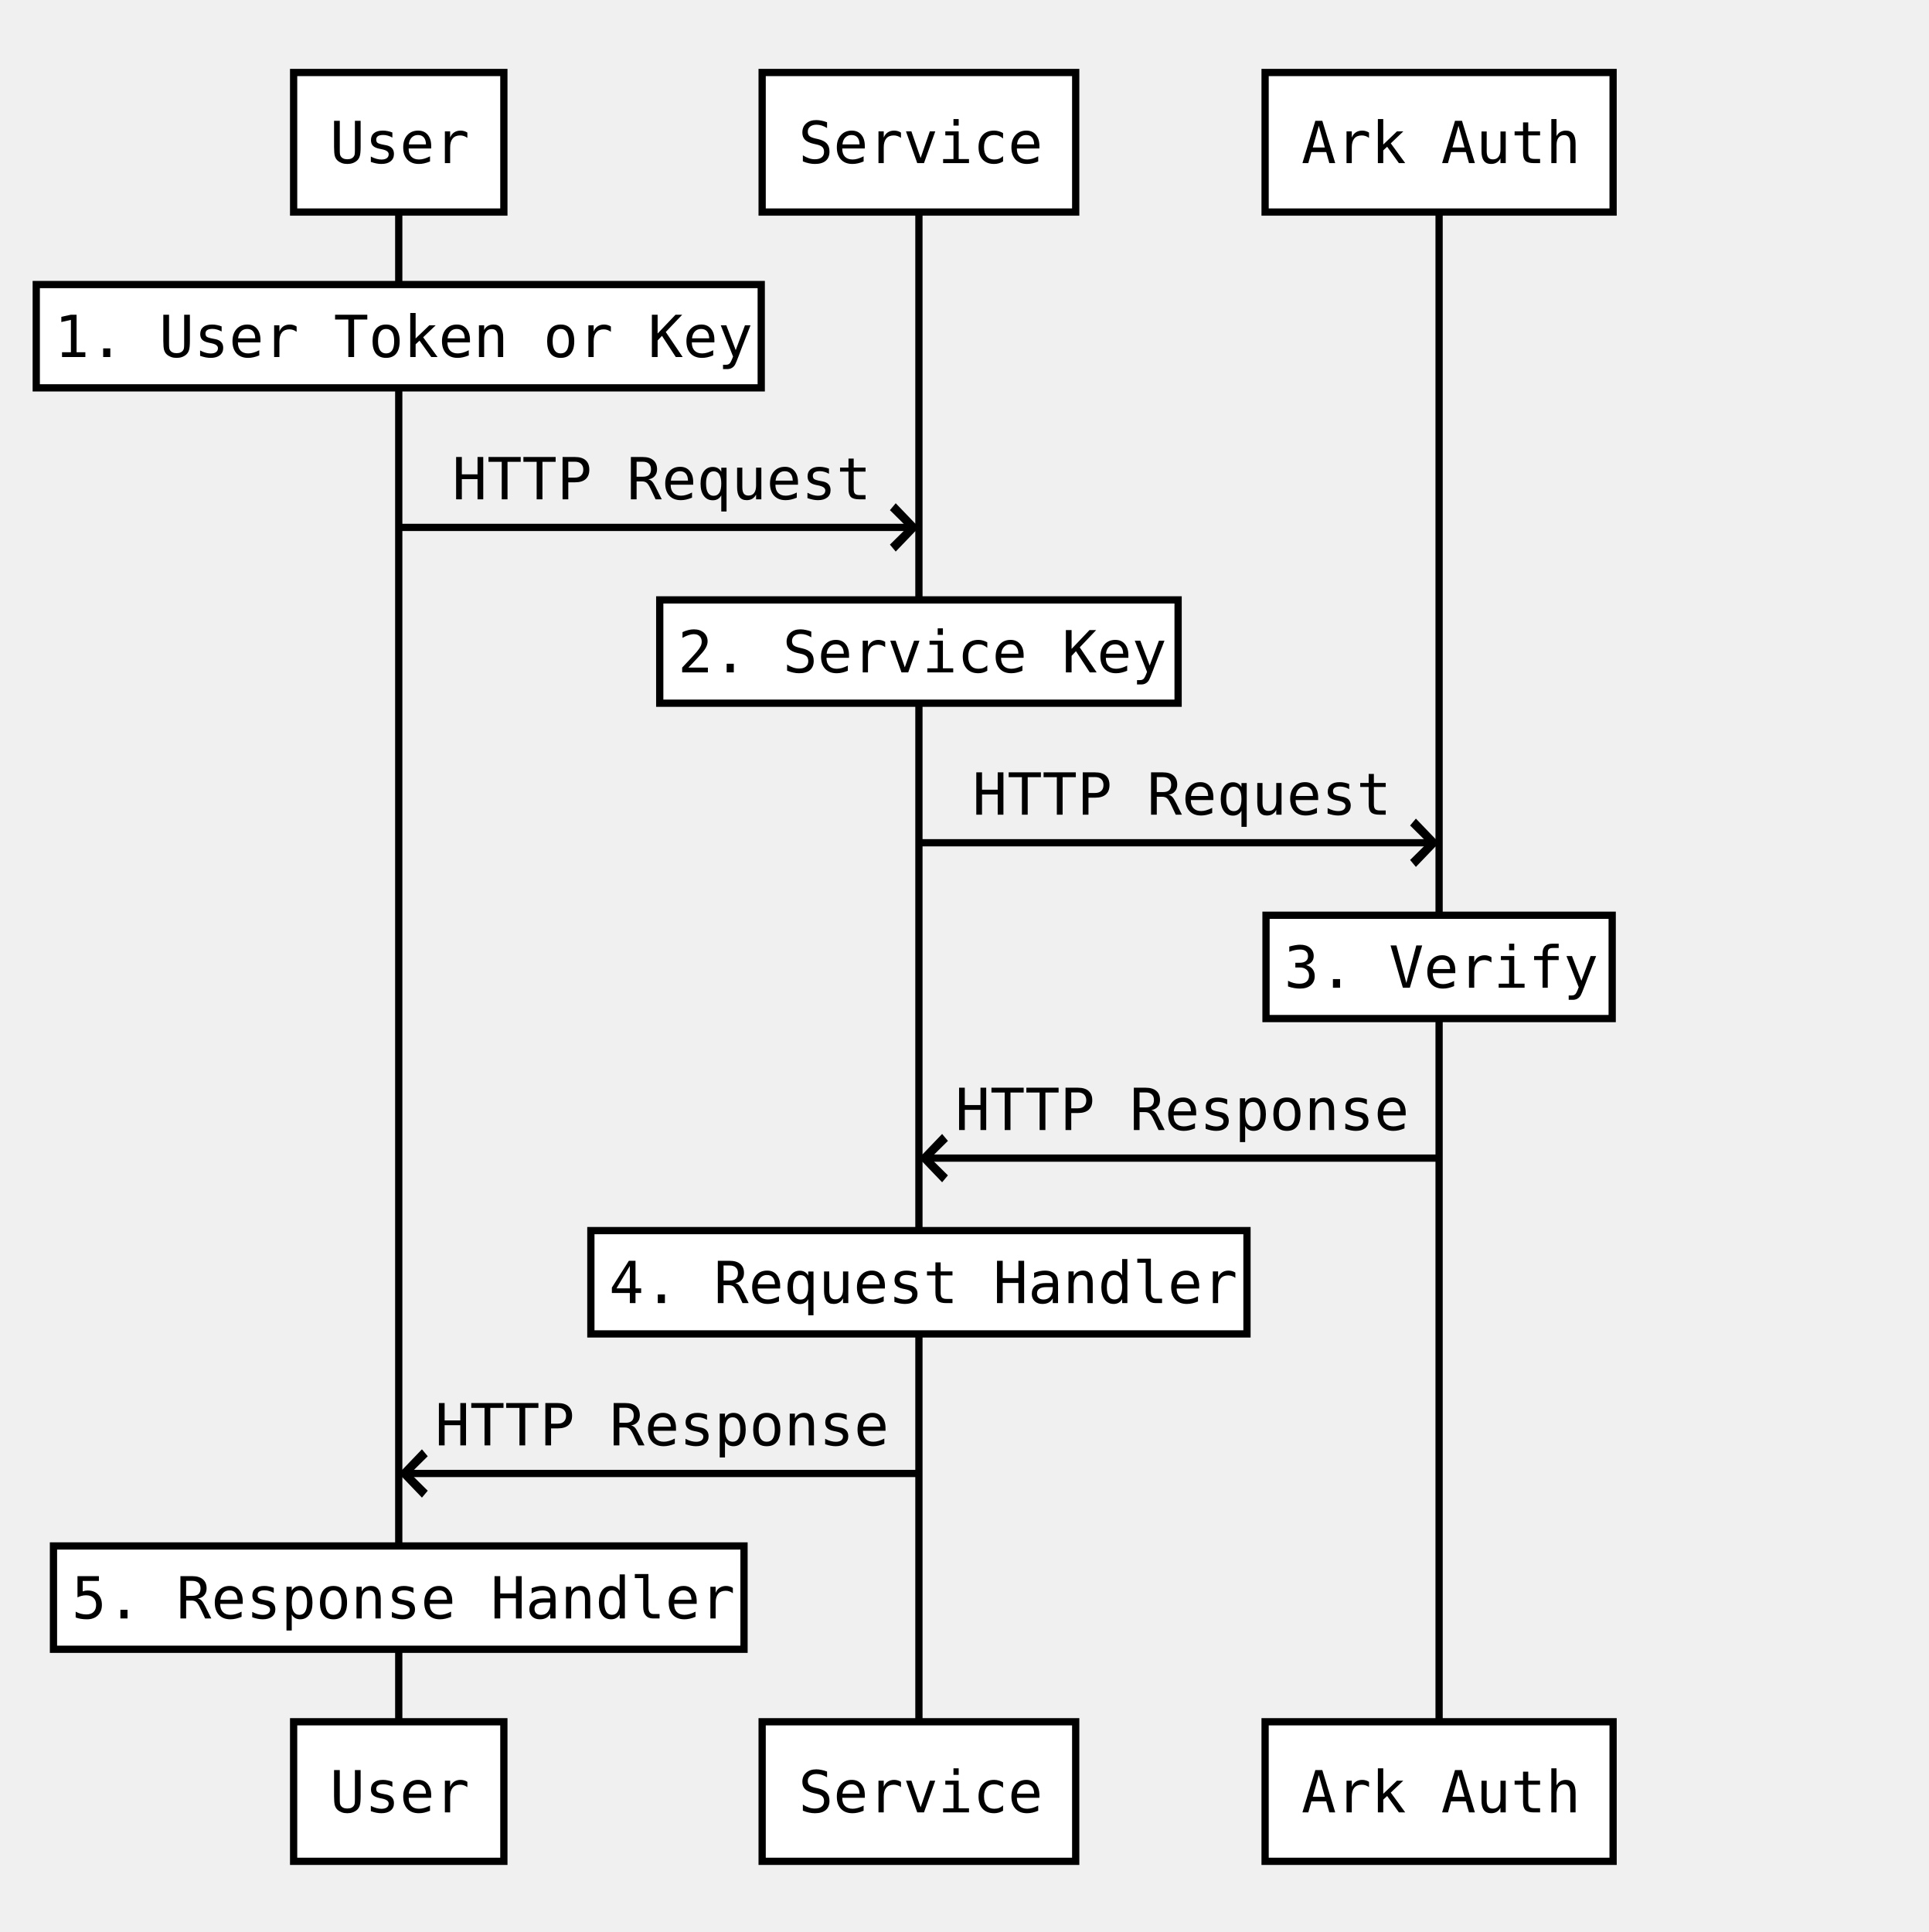
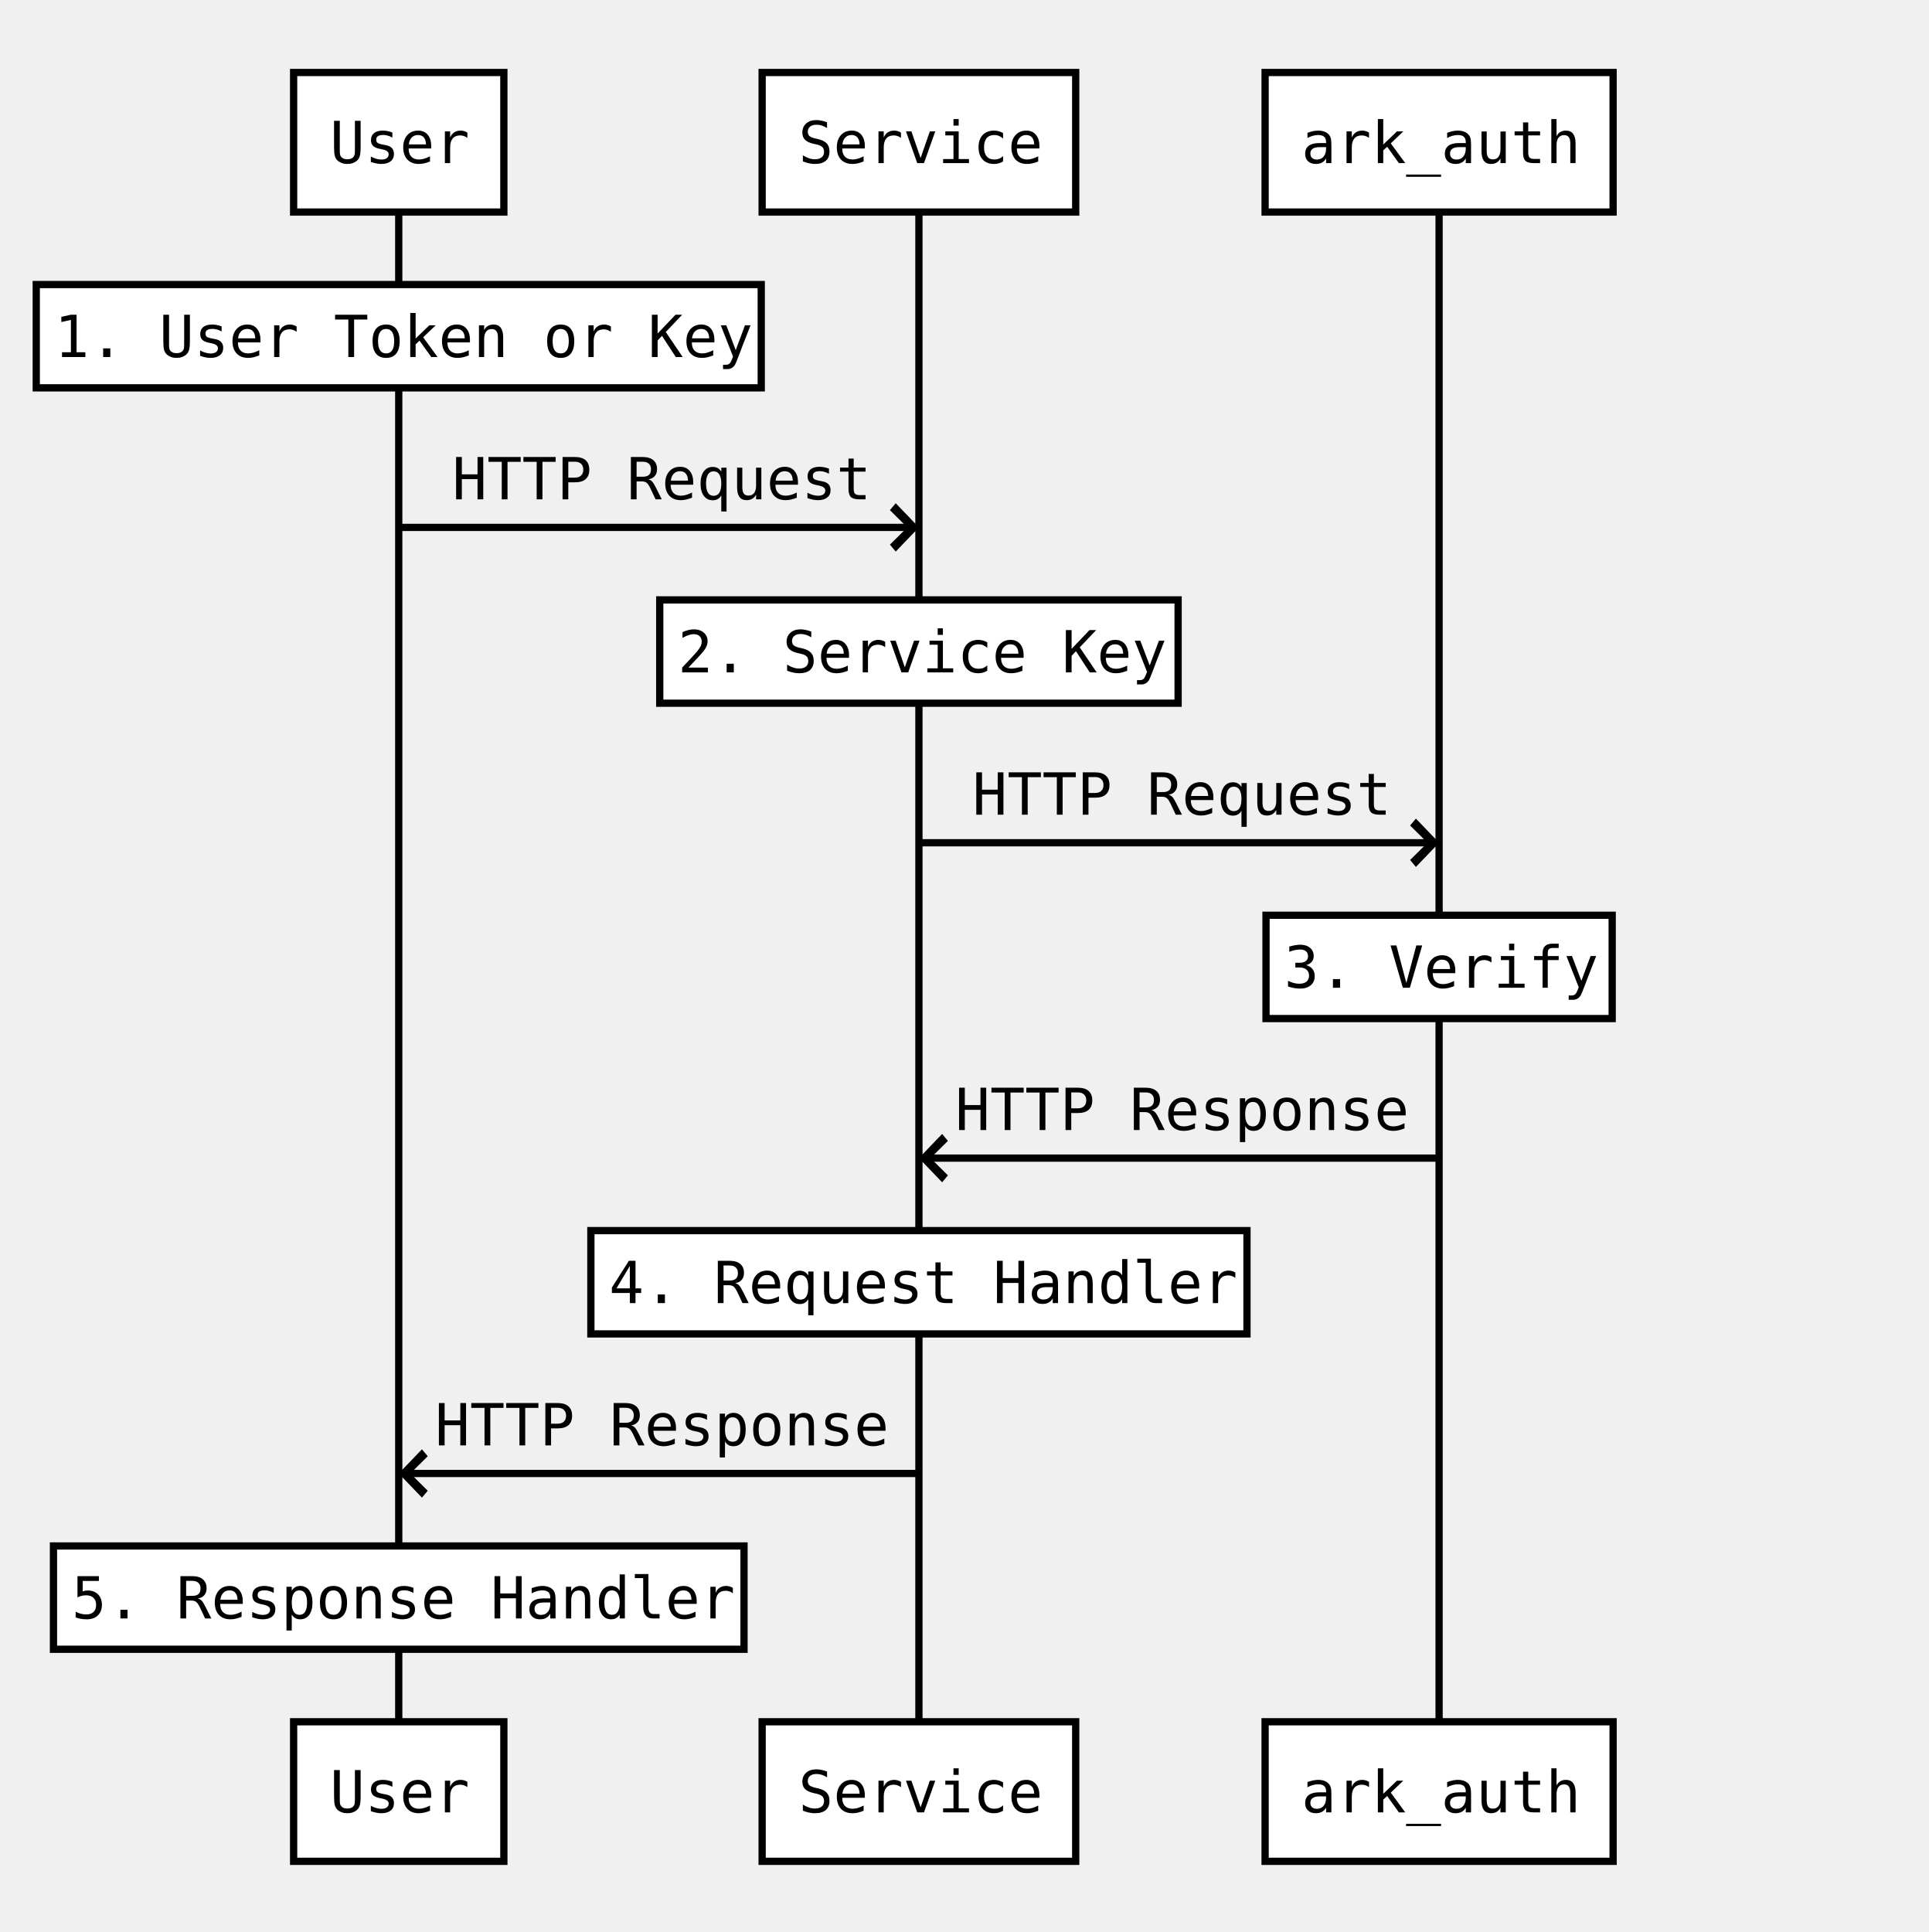
<svg xmlns="http://www.w3.org/2000/svg" width="532" height="533">
  <source>Note over User: 1. User Token or Key
User-&gt;&gt;Service: HTTP Request
Note over Service: 2. Service Key
- Service-&gt;&gt;Ark Auth: HTTP Request
- Note over Ark Auth: 3. Verify
- Ark Auth-&gt;&gt;Service: HTTP Response
+ Service-&gt;&gt;ark_auth: HTTP Request
+ Note over ark_auth: 3. Verify
+ ark_auth-&gt;&gt;Service: HTTP Response
Note over Service: 4. Request Handler
Service-&gt;&gt;User: HTTP Response
Note over User: 5. Response Handler</source>
  <defs>
    <marker viewBox="0 0 5 5" markerWidth="5" markerHeight="5" orient="auto" refX="5" refY="2.5" id="markerArrowBlock">
      <path d="M 0 0 L 5 2.5 L 0 5 z" />
    </marker>
    <marker viewBox="0 0 9.6 16" markerWidth="4" markerHeight="16" orient="auto" refX="9.6" refY="8" id="markerArrowOpen">
      <path d="M 9.6,8 1.92,16 0,13.7 5.76,8 0,2.286 1.92,0 9.6,8 z" />
    </marker>
  </defs>
  <g class="title" />
  <g class="actor">
    <rect x="81" y="20" width="58" height="38.5" style="stroke-width: 2;" stroke="#000000" fill="#ffffff" />
    <text x="91" y="45" style="font-size: 16px; font-family: Andale Mono, monospace;">
      <tspan x="91">User</tspan>
    </text>
  </g>
  <g class="actor">
    <rect x="81" y="475" width="58" height="38.5" style="stroke-width: 2;" stroke="#000000" fill="#ffffff" />
    <text x="91" y="500" style="font-size: 16px; font-family: Andale Mono, monospace;">
      <tspan x="91">User</tspan>
    </text>
  </g>
  <line x1="110" x2="110" y1="58.5" y2="475" style="stroke-width: 2;" stroke="#000000" fill="none" />
  <g class="actor">
    <rect x="210.25" y="20" width="86.5" height="38.5" style="stroke-width: 2;" stroke="#000000" fill="#ffffff" />
    <text x="220.25" y="45" style="font-size: 16px; font-family: Andale Mono, monospace;">
      <tspan x="220.25">Service</tspan>
    </text>
  </g>
  <g class="actor">
    <rect x="210.25" y="475" width="86.5" height="38.5" style="stroke-width: 2;" stroke="#000000" fill="#ffffff" />
    <text x="220.25" y="500" style="font-size: 16px; font-family: Andale Mono, monospace;">
      <tspan x="220.25">Service</tspan>
    </text>
  </g>
  <line x1="253.5" x2="253.5" y1="58.5" y2="475" style="stroke-width: 2;" stroke="#000000" fill="none" />
  <g class="actor">
    <rect x="349" y="20" width="96" height="38.5" style="stroke-width: 2;" stroke="#000000" fill="#ffffff" />
    <text x="359" y="45" style="font-size: 16px; font-family: Andale Mono, monospace;">
-       <tspan x="359">Ark Auth</tspan>
+       <tspan x="359">ark_auth</tspan>
    </text>
  </g>
  <g class="actor">
    <rect x="349" y="475" width="96" height="38.5" style="stroke-width: 2;" stroke="#000000" fill="#ffffff" />
    <text x="359" y="500" style="font-size: 16px; font-family: Andale Mono, monospace;">
-       <tspan x="359">Ark Auth</tspan>
+       <tspan x="359">ark_auth</tspan>
    </text>
  </g>
  <line x1="397" x2="397" y1="58.5" y2="475" style="stroke-width: 2;" stroke="#000000" fill="none" />
  <g class="note">
    <rect x="10" y="78.5" width="200" height="28.5" style="stroke-width: 2;" stroke="#000000" fill="#ffffff" />
    <text x="15" y="98.5" style="font-size: 16px; font-family: Andale Mono, monospace;">
      <tspan x="15">1. User Token or Key</tspan>
    </text>
  </g>
  <g class="signal">
    <text x="124.75" y="137.75" style="font-size: 16px; font-family: Andale Mono, monospace;">
      <tspan x="124.75">HTTP Request</tspan>
    </text>
    <line x1="110" x2="253.5" y1="145.5" y2="145.5" style="stroke-width: 2; marker-end: url(&quot;#markerArrowOpen&quot;);" stroke="#000000" fill="none" />
  </g>
  <g class="note">
    <rect x="182" y="165.5" width="143" height="28.5" style="stroke-width: 2;" stroke="#000000" fill="#ffffff" />
    <text x="187" y="185.5" style="font-size: 16px; font-family: Andale Mono, monospace;">
      <tspan x="187">2. Service Key</tspan>
    </text>
  </g>
  <g class="signal">
    <text x="268.25" y="224.75" style="font-size: 16px; font-family: Andale Mono, monospace;">
      <tspan x="268.25">HTTP Request</tspan>
    </text>
    <line x1="253.5" x2="397" y1="232.5" y2="232.5" style="stroke-width: 2; marker-end: url(&quot;#markerArrowOpen&quot;);" stroke="#000000" fill="none" />
  </g>
  <g class="note">
    <rect x="349.25" y="252.5" width="95.5" height="28.5" style="stroke-width: 2;" stroke="#000000" fill="#ffffff" />
    <text x="354.25" y="272.5" style="font-size: 16px; font-family: Andale Mono, monospace;">
      <tspan x="354.25">3. Verify</tspan>
    </text>
  </g>
  <g class="signal">
    <text x="263.5" y="311.75" style="font-size: 16px; font-family: Andale Mono, monospace;">
      <tspan x="263.5">HTTP Response</tspan>
    </text>
    <line x1="397" x2="253.5" y1="319.5" y2="319.5" style="stroke-width: 2; marker-end: url(&quot;#markerArrowOpen&quot;);" stroke="#000000" fill="none" />
  </g>
  <g class="note">
    <rect x="163" y="339.5" width="181" height="28.5" style="stroke-width: 2;" stroke="#000000" fill="#ffffff" />
    <text x="168" y="359.5" style="font-size: 16px; font-family: Andale Mono, monospace;">
      <tspan x="168">4. Request Handler</tspan>
    </text>
  </g>
  <g class="signal">
    <text x="120" y="398.75" style="font-size: 16px; font-family: Andale Mono, monospace;">
      <tspan x="120">HTTP Response</tspan>
    </text>
    <line x1="253.5" x2="110" y1="406.5" y2="406.5" style="stroke-width: 2; marker-end: url(&quot;#markerArrowOpen&quot;);" stroke="#000000" fill="none" />
  </g>
  <g class="note">
    <rect x="14.75" y="426.5" width="190.5" height="28.5" style="stroke-width: 2;" stroke="#000000" fill="#ffffff" />
    <text x="19.75" y="446.5" style="font-size: 16px; font-family: Andale Mono, monospace;">
      <tspan x="19.75">5. Response Handler</tspan>
    </text>
  </g>
</svg>
